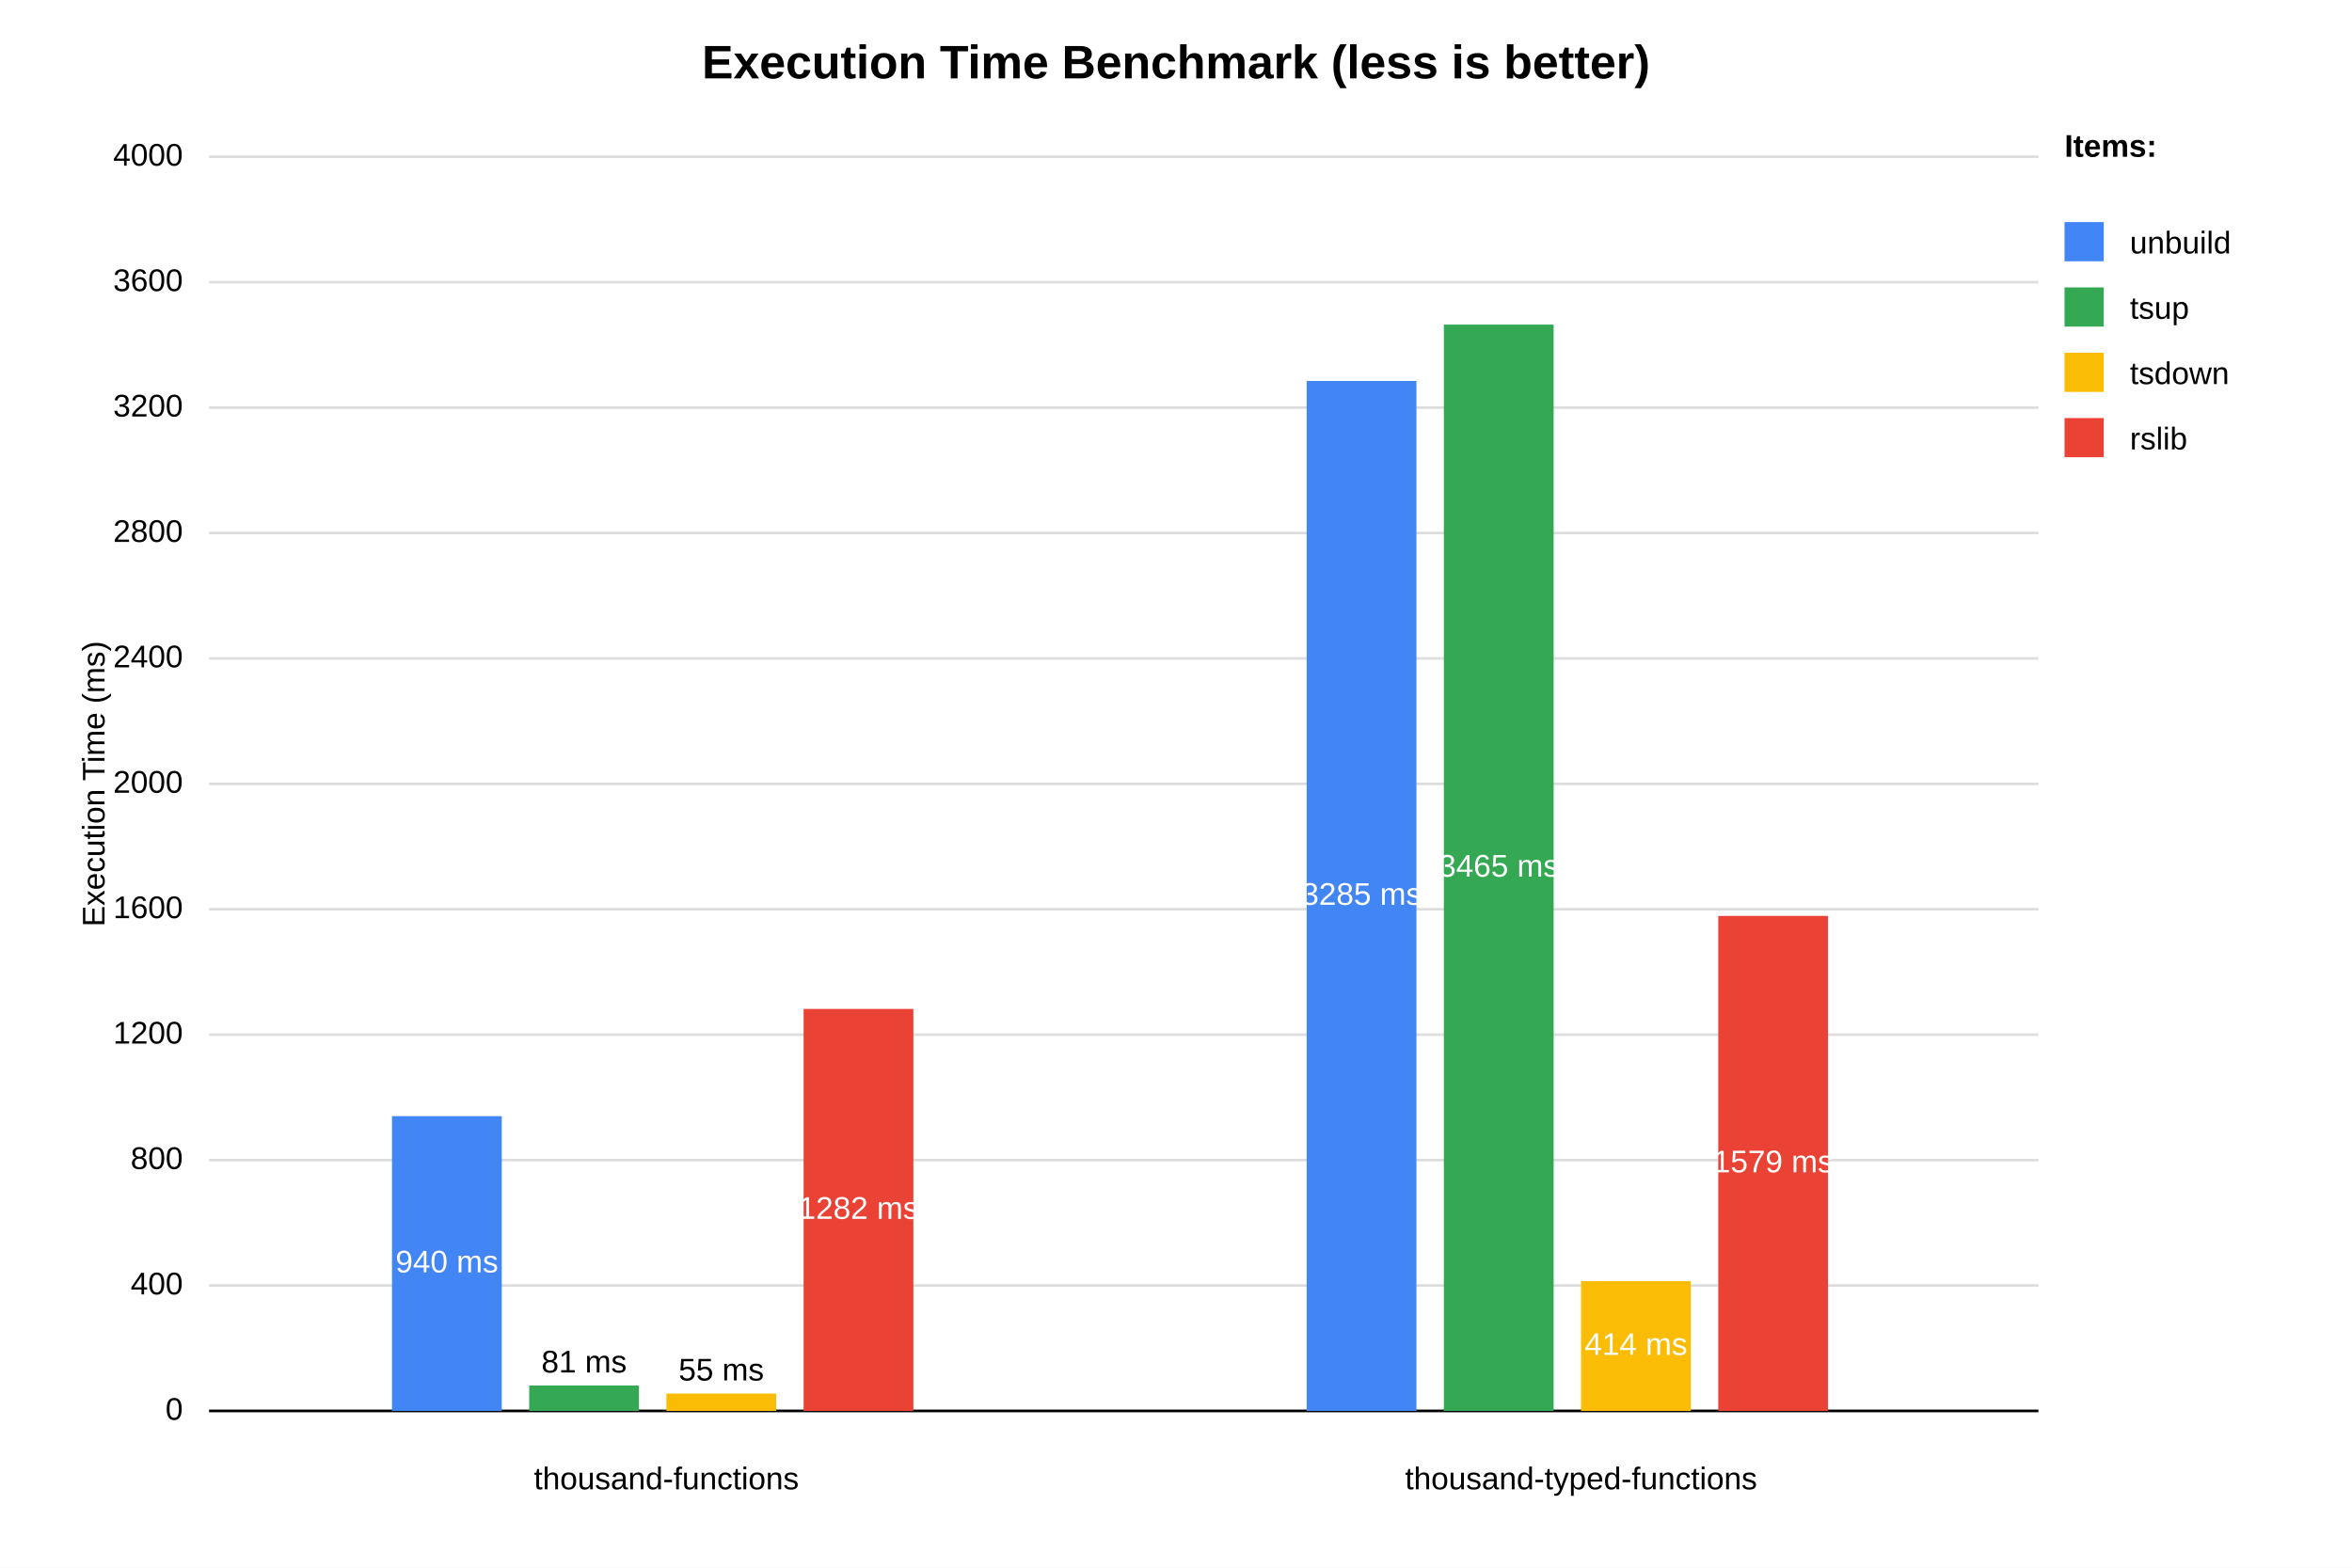
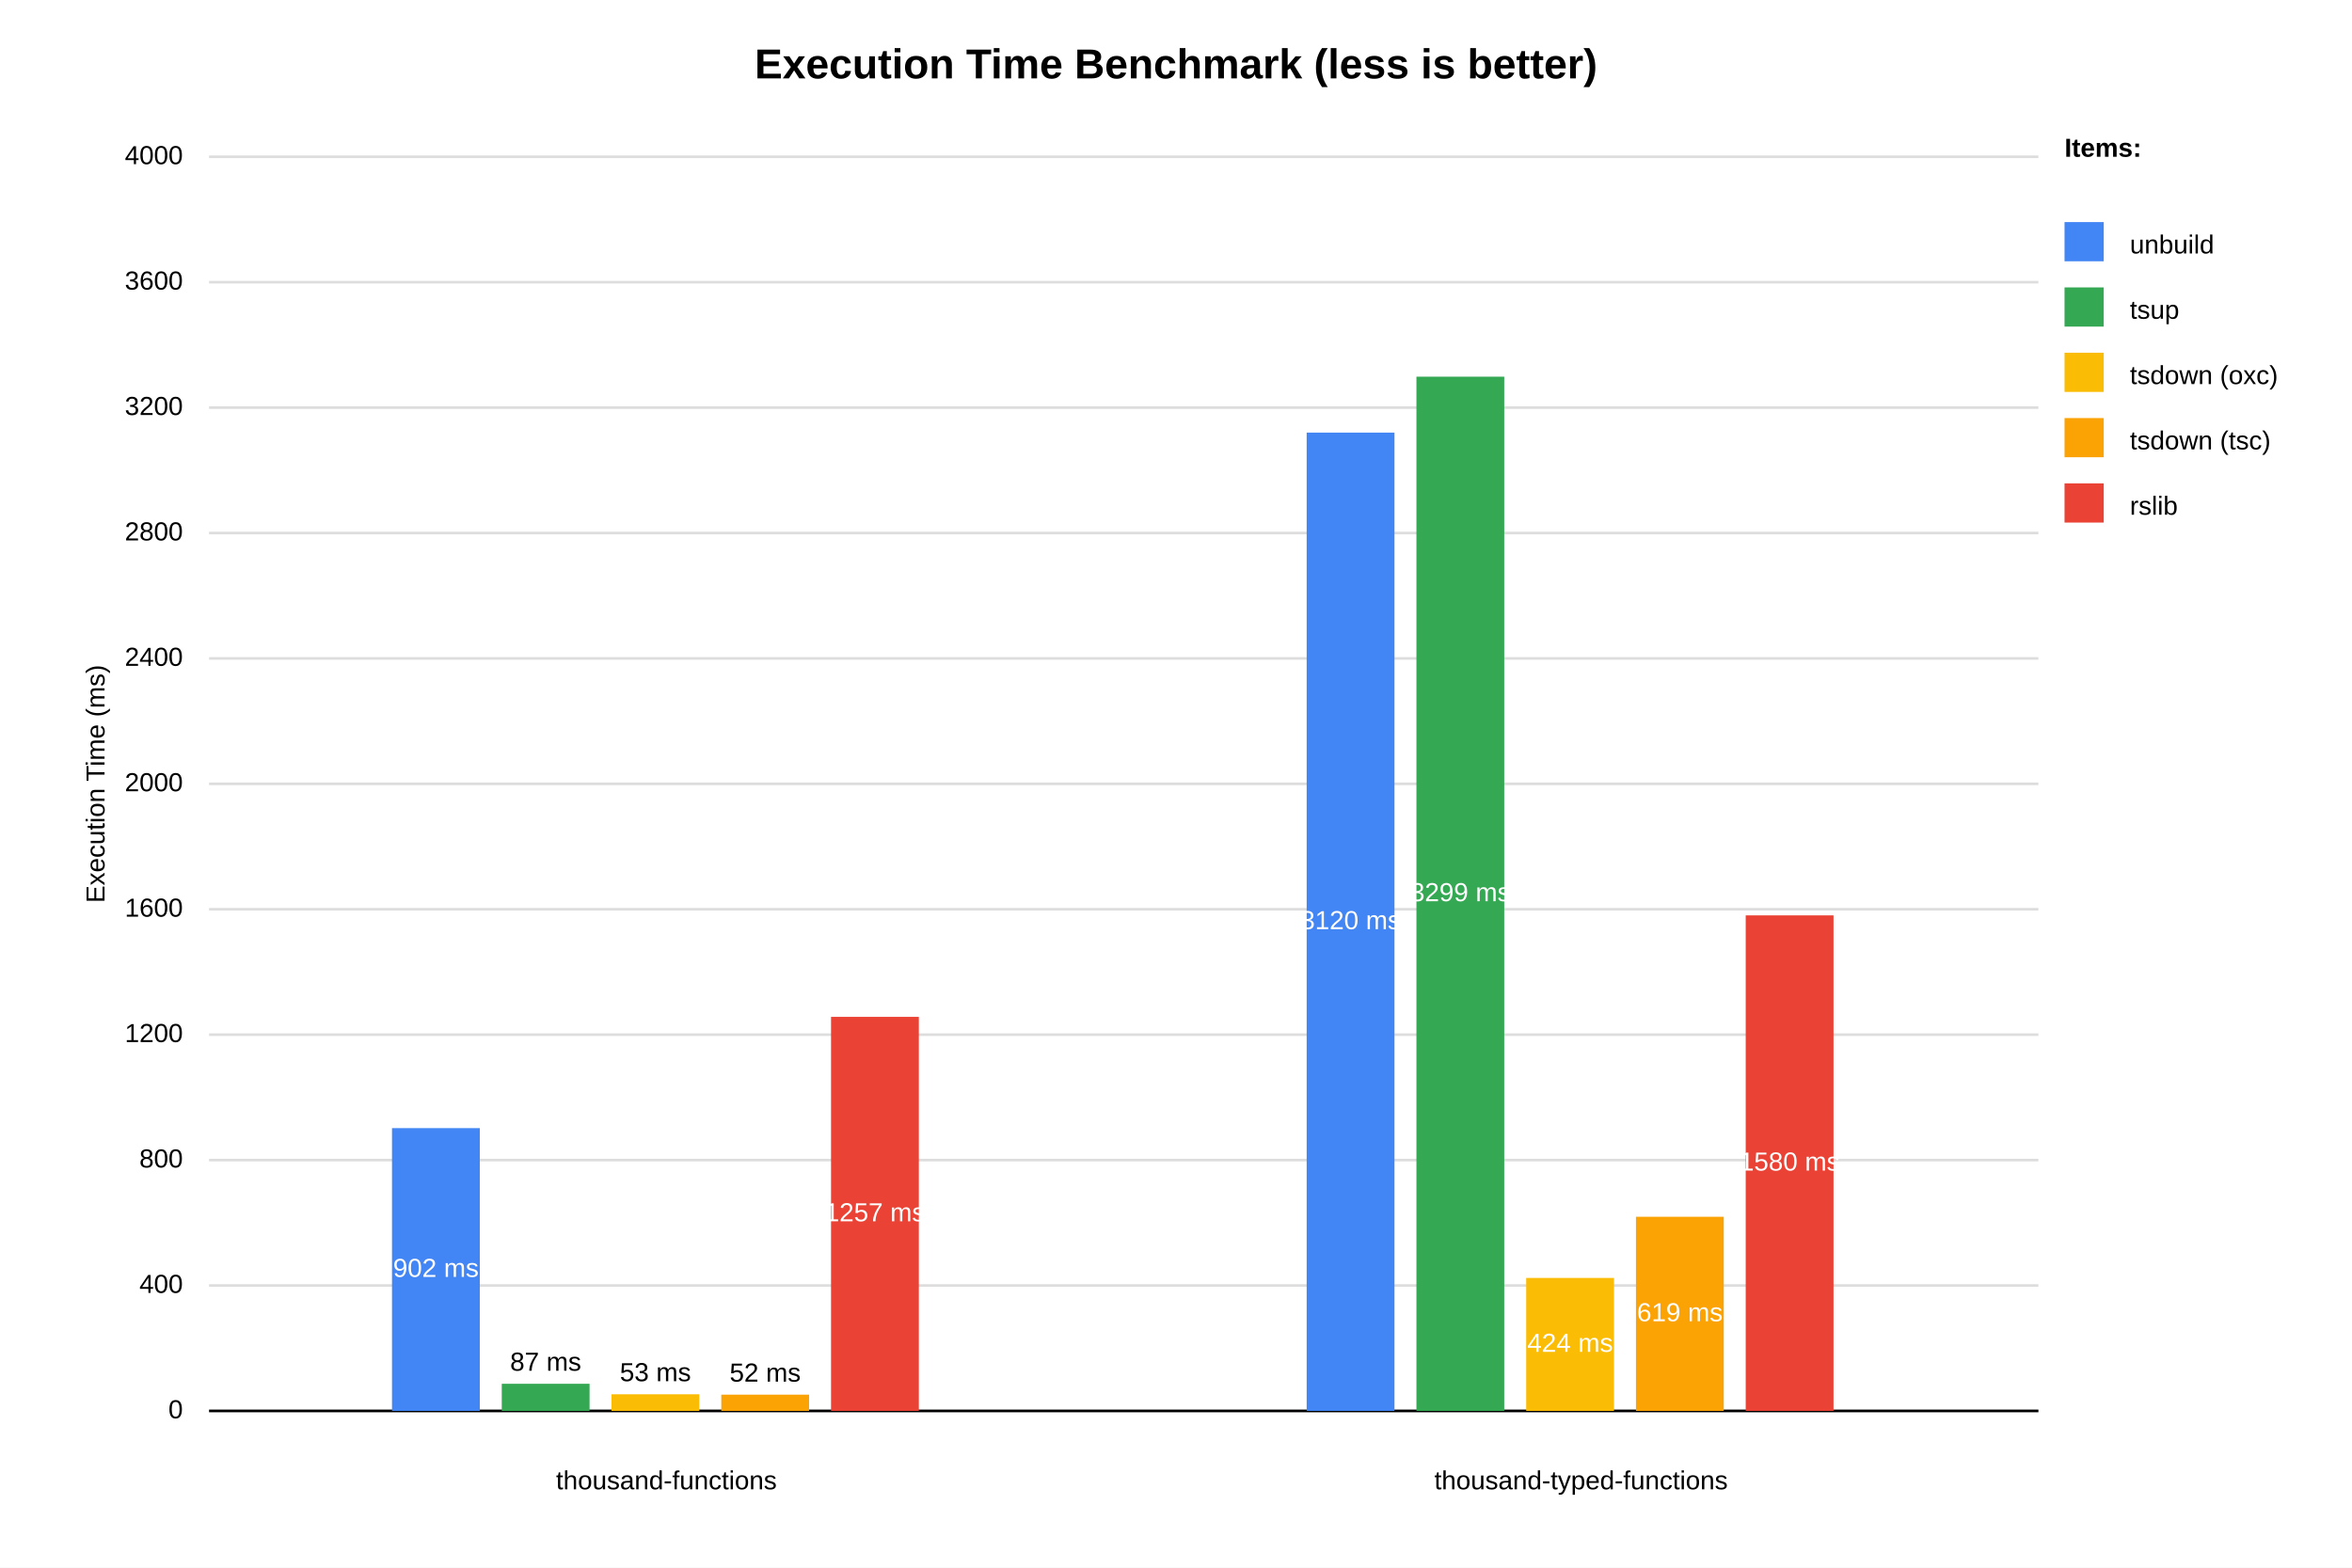
<svg xmlns="http://www.w3.org/2000/svg" width="900" height="600">
  <rect width="900" height="600" fill="white" />
-   <text x="450" y="30" font-family="Arial, sans-serif" font-size="18" font-weight="bold" text-anchor="middle">Execution Time Benchmark (less is better)</text>
+   <text x="450" y="30" font-family="Arial, sans-serif" font-size="16" font-weight="bold" text-anchor="middle">Execution Time Benchmark (less is better)</text>
  <g transform="translate(80, 60)">
    <line x1="0" y1="480" x2="700" y2="480" stroke="#ddd" stroke-width="1" />
-     <text x="-10" y="480" font-family="Arial, sans-serif" font-size="12" text-anchor="end" dominant-baseline="middle">0</text>
+     <text x="-10" y="480" font-family="Arial, sans-serif" font-size="10" text-anchor="end" dominant-baseline="middle">0</text>
    <line x1="0" y1="432" x2="700" y2="432" stroke="#ddd" stroke-width="1" />
-     <text x="-10" y="432" font-family="Arial, sans-serif" font-size="12" text-anchor="end" dominant-baseline="middle">400</text>
+     <text x="-10" y="432" font-family="Arial, sans-serif" font-size="10" text-anchor="end" dominant-baseline="middle">400</text>
    <line x1="0" y1="384" x2="700" y2="384" stroke="#ddd" stroke-width="1" />
-     <text x="-10" y="384" font-family="Arial, sans-serif" font-size="12" text-anchor="end" dominant-baseline="middle">800</text>
+     <text x="-10" y="384" font-family="Arial, sans-serif" font-size="10" text-anchor="end" dominant-baseline="middle">800</text>
    <line x1="0" y1="336" x2="700" y2="336" stroke="#ddd" stroke-width="1" />
-     <text x="-10" y="336" font-family="Arial, sans-serif" font-size="12" text-anchor="end" dominant-baseline="middle">1200</text>
+     <text x="-10" y="336" font-family="Arial, sans-serif" font-size="10" text-anchor="end" dominant-baseline="middle">1200</text>
    <line x1="0" y1="288" x2="700" y2="288" stroke="#ddd" stroke-width="1" />
-     <text x="-10" y="288" font-family="Arial, sans-serif" font-size="12" text-anchor="end" dominant-baseline="middle">1600</text>
+     <text x="-10" y="288" font-family="Arial, sans-serif" font-size="10" text-anchor="end" dominant-baseline="middle">1600</text>
    <line x1="0" y1="240" x2="700" y2="240" stroke="#ddd" stroke-width="1" />
-     <text x="-10" y="240" font-family="Arial, sans-serif" font-size="12" text-anchor="end" dominant-baseline="middle">2000</text>
+     <text x="-10" y="240" font-family="Arial, sans-serif" font-size="10" text-anchor="end" dominant-baseline="middle">2000</text>
    <line x1="0" y1="192" x2="700" y2="192" stroke="#ddd" stroke-width="1" />
-     <text x="-10" y="192" font-family="Arial, sans-serif" font-size="12" text-anchor="end" dominant-baseline="middle">2400</text>
+     <text x="-10" y="192" font-family="Arial, sans-serif" font-size="10" text-anchor="end" dominant-baseline="middle">2400</text>
    <line x1="0" y1="144" x2="700" y2="144" stroke="#ddd" stroke-width="1" />
-     <text x="-10" y="144" font-family="Arial, sans-serif" font-size="12" text-anchor="end" dominant-baseline="middle">2800</text>
+     <text x="-10" y="144" font-family="Arial, sans-serif" font-size="10" text-anchor="end" dominant-baseline="middle">2800</text>
    <line x1="0" y1="96" x2="700" y2="96" stroke="#ddd" stroke-width="1" />
-     <text x="-10" y="96" font-family="Arial, sans-serif" font-size="12" text-anchor="end" dominant-baseline="middle">3200</text>
+     <text x="-10" y="96" font-family="Arial, sans-serif" font-size="10" text-anchor="end" dominant-baseline="middle">3200</text>
    <line x1="0" y1="48" x2="700" y2="48" stroke="#ddd" stroke-width="1" />
-     <text x="-10" y="48" font-family="Arial, sans-serif" font-size="12" text-anchor="end" dominant-baseline="middle">3600</text>
+     <text x="-10" y="48" font-family="Arial, sans-serif" font-size="10" text-anchor="end" dominant-baseline="middle">3600</text>
    <line x1="0" y1="0" x2="700" y2="0" stroke="#ddd" stroke-width="1" />
-     <text x="-10" y="0" font-family="Arial, sans-serif" font-size="12" text-anchor="end" dominant-baseline="middle">4000</text>
-     <text x="-40" y="240" font-family="Arial, sans-serif" font-size="12" text-anchor="middle" transform="rotate(-90, -40, 240)">Execution Time (ms)</text>
+     <text x="-10" y="0" font-family="Arial, sans-serif" font-size="10" text-anchor="end" dominant-baseline="middle">4000</text>
+     <text x="-40" y="240" font-family="Arial, sans-serif" font-size="10" text-anchor="middle" transform="rotate(-90, -40, 240)">Execution Time (ms)</text>
    <line x1="0" y1="480" x2="700" y2="480" stroke="#000" stroke-width="1" />
-     <text x="175" y="510" font-family="Arial, sans-serif" font-size="12" text-anchor="middle">thousand-functions</text>
-     <rect x="70" y="367.181" width="42" height="112.819" fill="#4285F4" />
-     <text x="91" y="423.59" font-family="Arial, sans-serif" font-size="12" text-anchor="middle" fill="#fff" dominant-baseline="middle">940 ms</text>
-     <rect x="122.5" y="470.288" width="42" height="9.712" fill="#34A853" />
-     <text x="143.5" y="465.288" font-family="Arial, sans-serif" font-size="12" text-anchor="middle">81 ms</text>
-     <rect x="175" y="473.349" width="42" height="6.651" fill="#FBBC05" />
-     <text x="196" y="468.349" font-family="Arial, sans-serif" font-size="12" text-anchor="middle">55 ms</text>
-     <rect x="227.5" y="326.149" width="42" height="153.851" fill="#EA4335" />
-     <text x="248.5" y="403.074" font-family="Arial, sans-serif" font-size="12" text-anchor="middle" fill="#fff" dominant-baseline="middle">1282 ms</text>
-     <text x="525" y="510" font-family="Arial, sans-serif" font-size="12" text-anchor="middle">thousand-typed-functions</text>
-     <rect x="420" y="85.798" width="42" height="394.202" fill="#4285F4" />
-     <text x="441" y="282.899" font-family="Arial, sans-serif" font-size="12" text-anchor="middle" fill="#fff" dominant-baseline="middle">3285 ms</text>
-     <rect x="472.5" y="64.237" width="42" height="415.763" fill="#34A853" />
-     <text x="493.5" y="272.118" font-family="Arial, sans-serif" font-size="12" text-anchor="middle" fill="#fff" dominant-baseline="middle">3465 ms</text>
-     <rect x="525" y="430.343" width="42" height="49.657" fill="#FBBC05" />
-     <text x="546" y="455.171" font-family="Arial, sans-serif" font-size="12" text-anchor="middle" fill="#fff" dominant-baseline="middle">414 ms</text>
-     <rect x="577.5" y="290.542" width="42" height="189.458" fill="#EA4335" />
-     <text x="598.5" y="385.271" font-family="Arial, sans-serif" font-size="12" text-anchor="middle" fill="#fff" dominant-baseline="middle">1579 ms</text>
-     <text x="710" y="0" font-family="Arial, sans-serif" font-size="12" font-weight="bold" text-anchor="start">Items:</text>
+     <text x="175" y="510" font-family="Arial, sans-serif" font-size="10" text-anchor="middle">thousand-functions</text>
+     <rect x="70" y="371.767" width="33.6" height="108.233" fill="#4285F4" />
+     <text x="86.8" y="425.883" font-family="Arial, sans-serif" font-size="10" text-anchor="middle" fill="#fff" dominant-baseline="middle">902 ms</text>
+     <rect x="112" y="469.61" width="33.6" height="10.39" fill="#34A853" />
+     <text x="128.8" y="464.61" font-family="Arial, sans-serif" font-size="10" text-anchor="middle">87 ms</text>
+     <rect x="154" y="473.628" width="33.6" height="6.372" fill="#FBBC05" />
+     <text x="170.8" y="468.628" font-family="Arial, sans-serif" font-size="10" text-anchor="middle">53 ms</text>
+     <rect x="196" y="473.779" width="33.6" height="6.221" fill="#FBA305" />
+     <text x="212.8" y="468.779" font-family="Arial, sans-serif" font-size="10" text-anchor="middle">52 ms</text>
+     <rect x="238" y="329.178" width="33.6" height="150.822" fill="#EA4335" />
+     <text x="254.8" y="404.589" font-family="Arial, sans-serif" font-size="10" text-anchor="middle" fill="#fff" dominant-baseline="middle">1257 ms</text>
+     <text x="525" y="510" font-family="Arial, sans-serif" font-size="10" text-anchor="middle">thousand-typed-functions</text>
+     <rect x="420" y="105.57" width="33.6" height="374.43" fill="#4285F4" />
+     <text x="436.8" y="292.785" font-family="Arial, sans-serif" font-size="10" text-anchor="middle" fill="#fff" dominant-baseline="middle">3120 ms</text>
+     <rect x="462" y="84.168" width="33.6" height="395.832" fill="#34A853" />
+     <text x="478.8" y="282.084" font-family="Arial, sans-serif" font-size="10" text-anchor="middle" fill="#fff" dominant-baseline="middle">3299 ms</text>
+     <rect x="504" y="429.107" width="33.6" height="50.893" fill="#FBBC05" />
+     <text x="520.8" y="454.553" font-family="Arial, sans-serif" font-size="10" text-anchor="middle" fill="#fff" dominant-baseline="middle">424 ms</text>
+     <rect x="546" y="405.694" width="33.6" height="74.306" fill="#FBA305" />
+     <text x="562.8" y="442.847" font-family="Arial, sans-serif" font-size="10" text-anchor="middle" fill="#fff" dominant-baseline="middle">619 ms</text>
+     <rect x="588" y="290.34" width="33.6" height="189.66" fill="#EA4335" />
+     <text x="604.8" y="385.17" font-family="Arial, sans-serif" font-size="10" text-anchor="middle" fill="#fff" dominant-baseline="middle">1580 ms</text>
+     <text x="710" y="0" font-family="Arial, sans-serif" font-size="10" font-weight="bold" text-anchor="start">Items:</text>
    <rect x="710" y="25" width="15" height="15" fill="#4285F4" />
-     <text x="735" y="37" font-family="Arial, sans-serif" font-size="12" text-anchor="start">unbuild</text>
+     <text x="735" y="37" font-family="Arial, sans-serif" font-size="10" text-anchor="start">unbuild</text>
    <rect x="710" y="50" width="15" height="15" fill="#34A853" />
-     <text x="735" y="62" font-family="Arial, sans-serif" font-size="12" text-anchor="start">tsup</text>
+     <text x="735" y="62" font-family="Arial, sans-serif" font-size="10" text-anchor="start">tsup</text>
    <rect x="710" y="75" width="15" height="15" fill="#FBBC05" />
-     <text x="735" y="87" font-family="Arial, sans-serif" font-size="12" text-anchor="start">tsdown</text>
-     <rect x="710" y="100" width="15" height="15" fill="#EA4335" />
-     <text x="735" y="112" font-family="Arial, sans-serif" font-size="12" text-anchor="start">rslib</text>
+     <text x="735" y="87" font-family="Arial, sans-serif" font-size="10" text-anchor="start">tsdown (oxc)</text>
+     <rect x="710" y="100" width="15" height="15" fill="#FBA305" />
+     <text x="735" y="112" font-family="Arial, sans-serif" font-size="10" text-anchor="start">tsdown (tsc)</text>
+     <rect x="710" y="125" width="15" height="15" fill="#EA4335" />
+     <text x="735" y="137" font-family="Arial, sans-serif" font-size="10" text-anchor="start">rslib</text>
  </g>
</svg>
